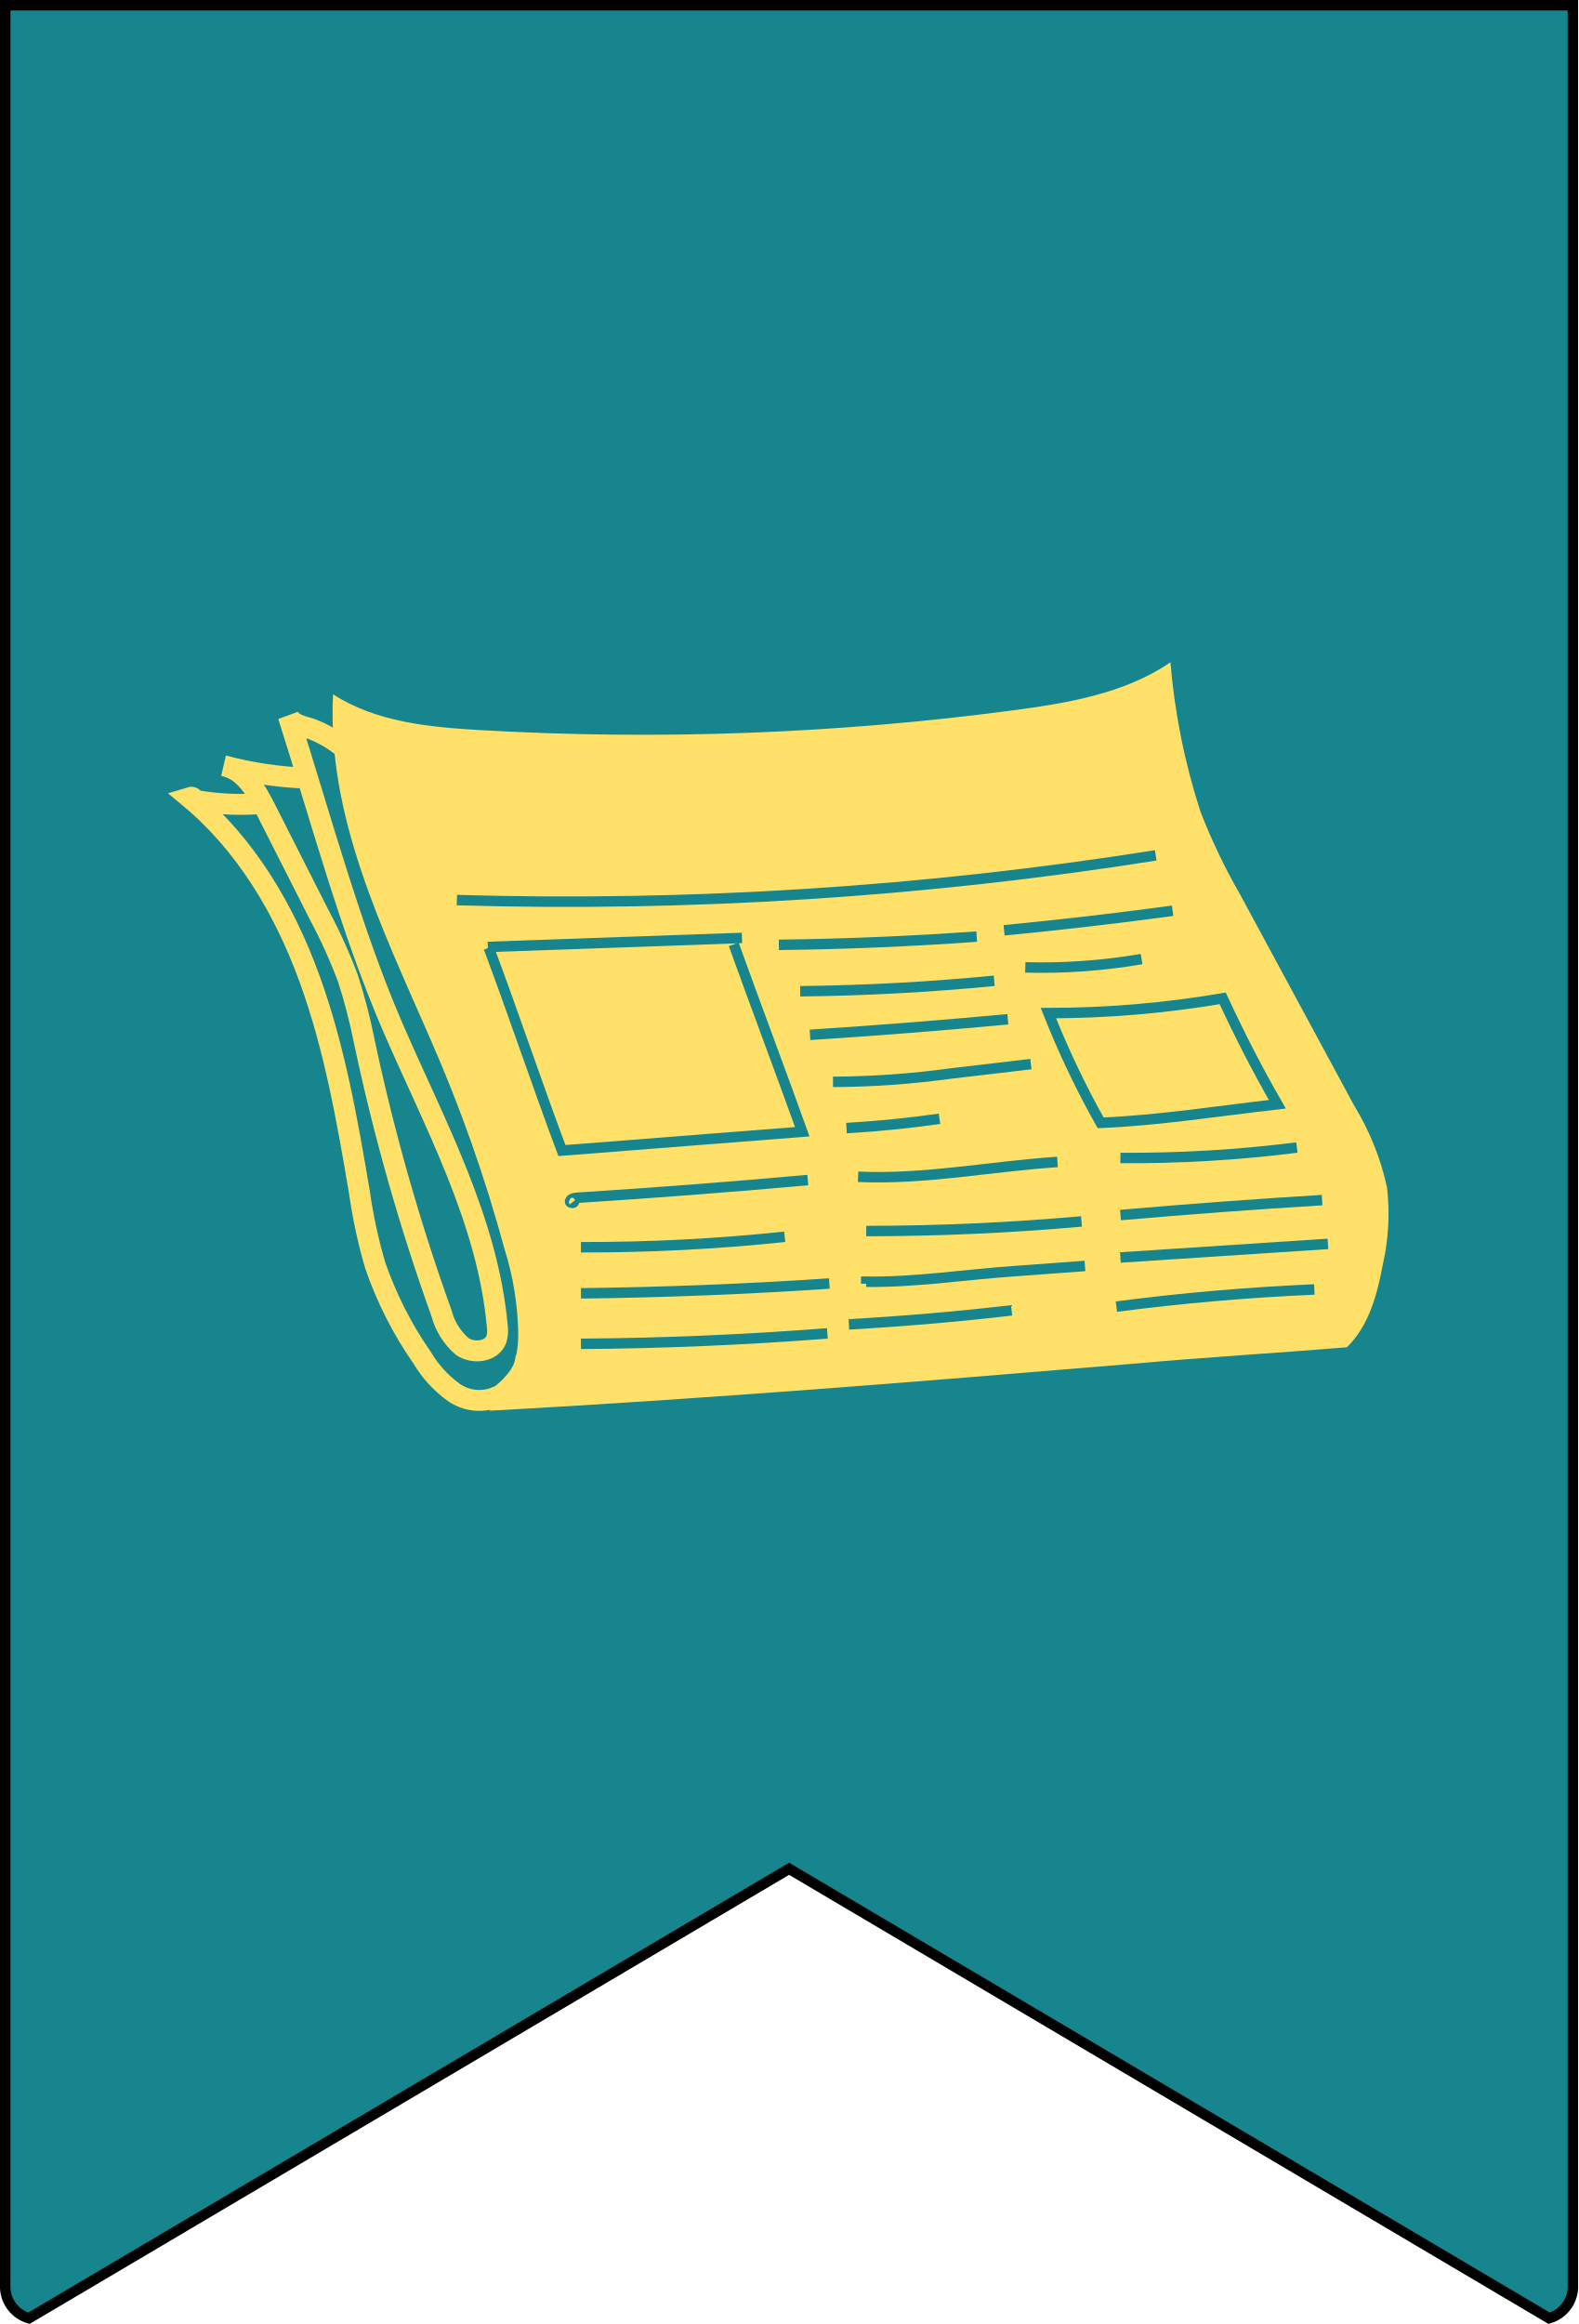
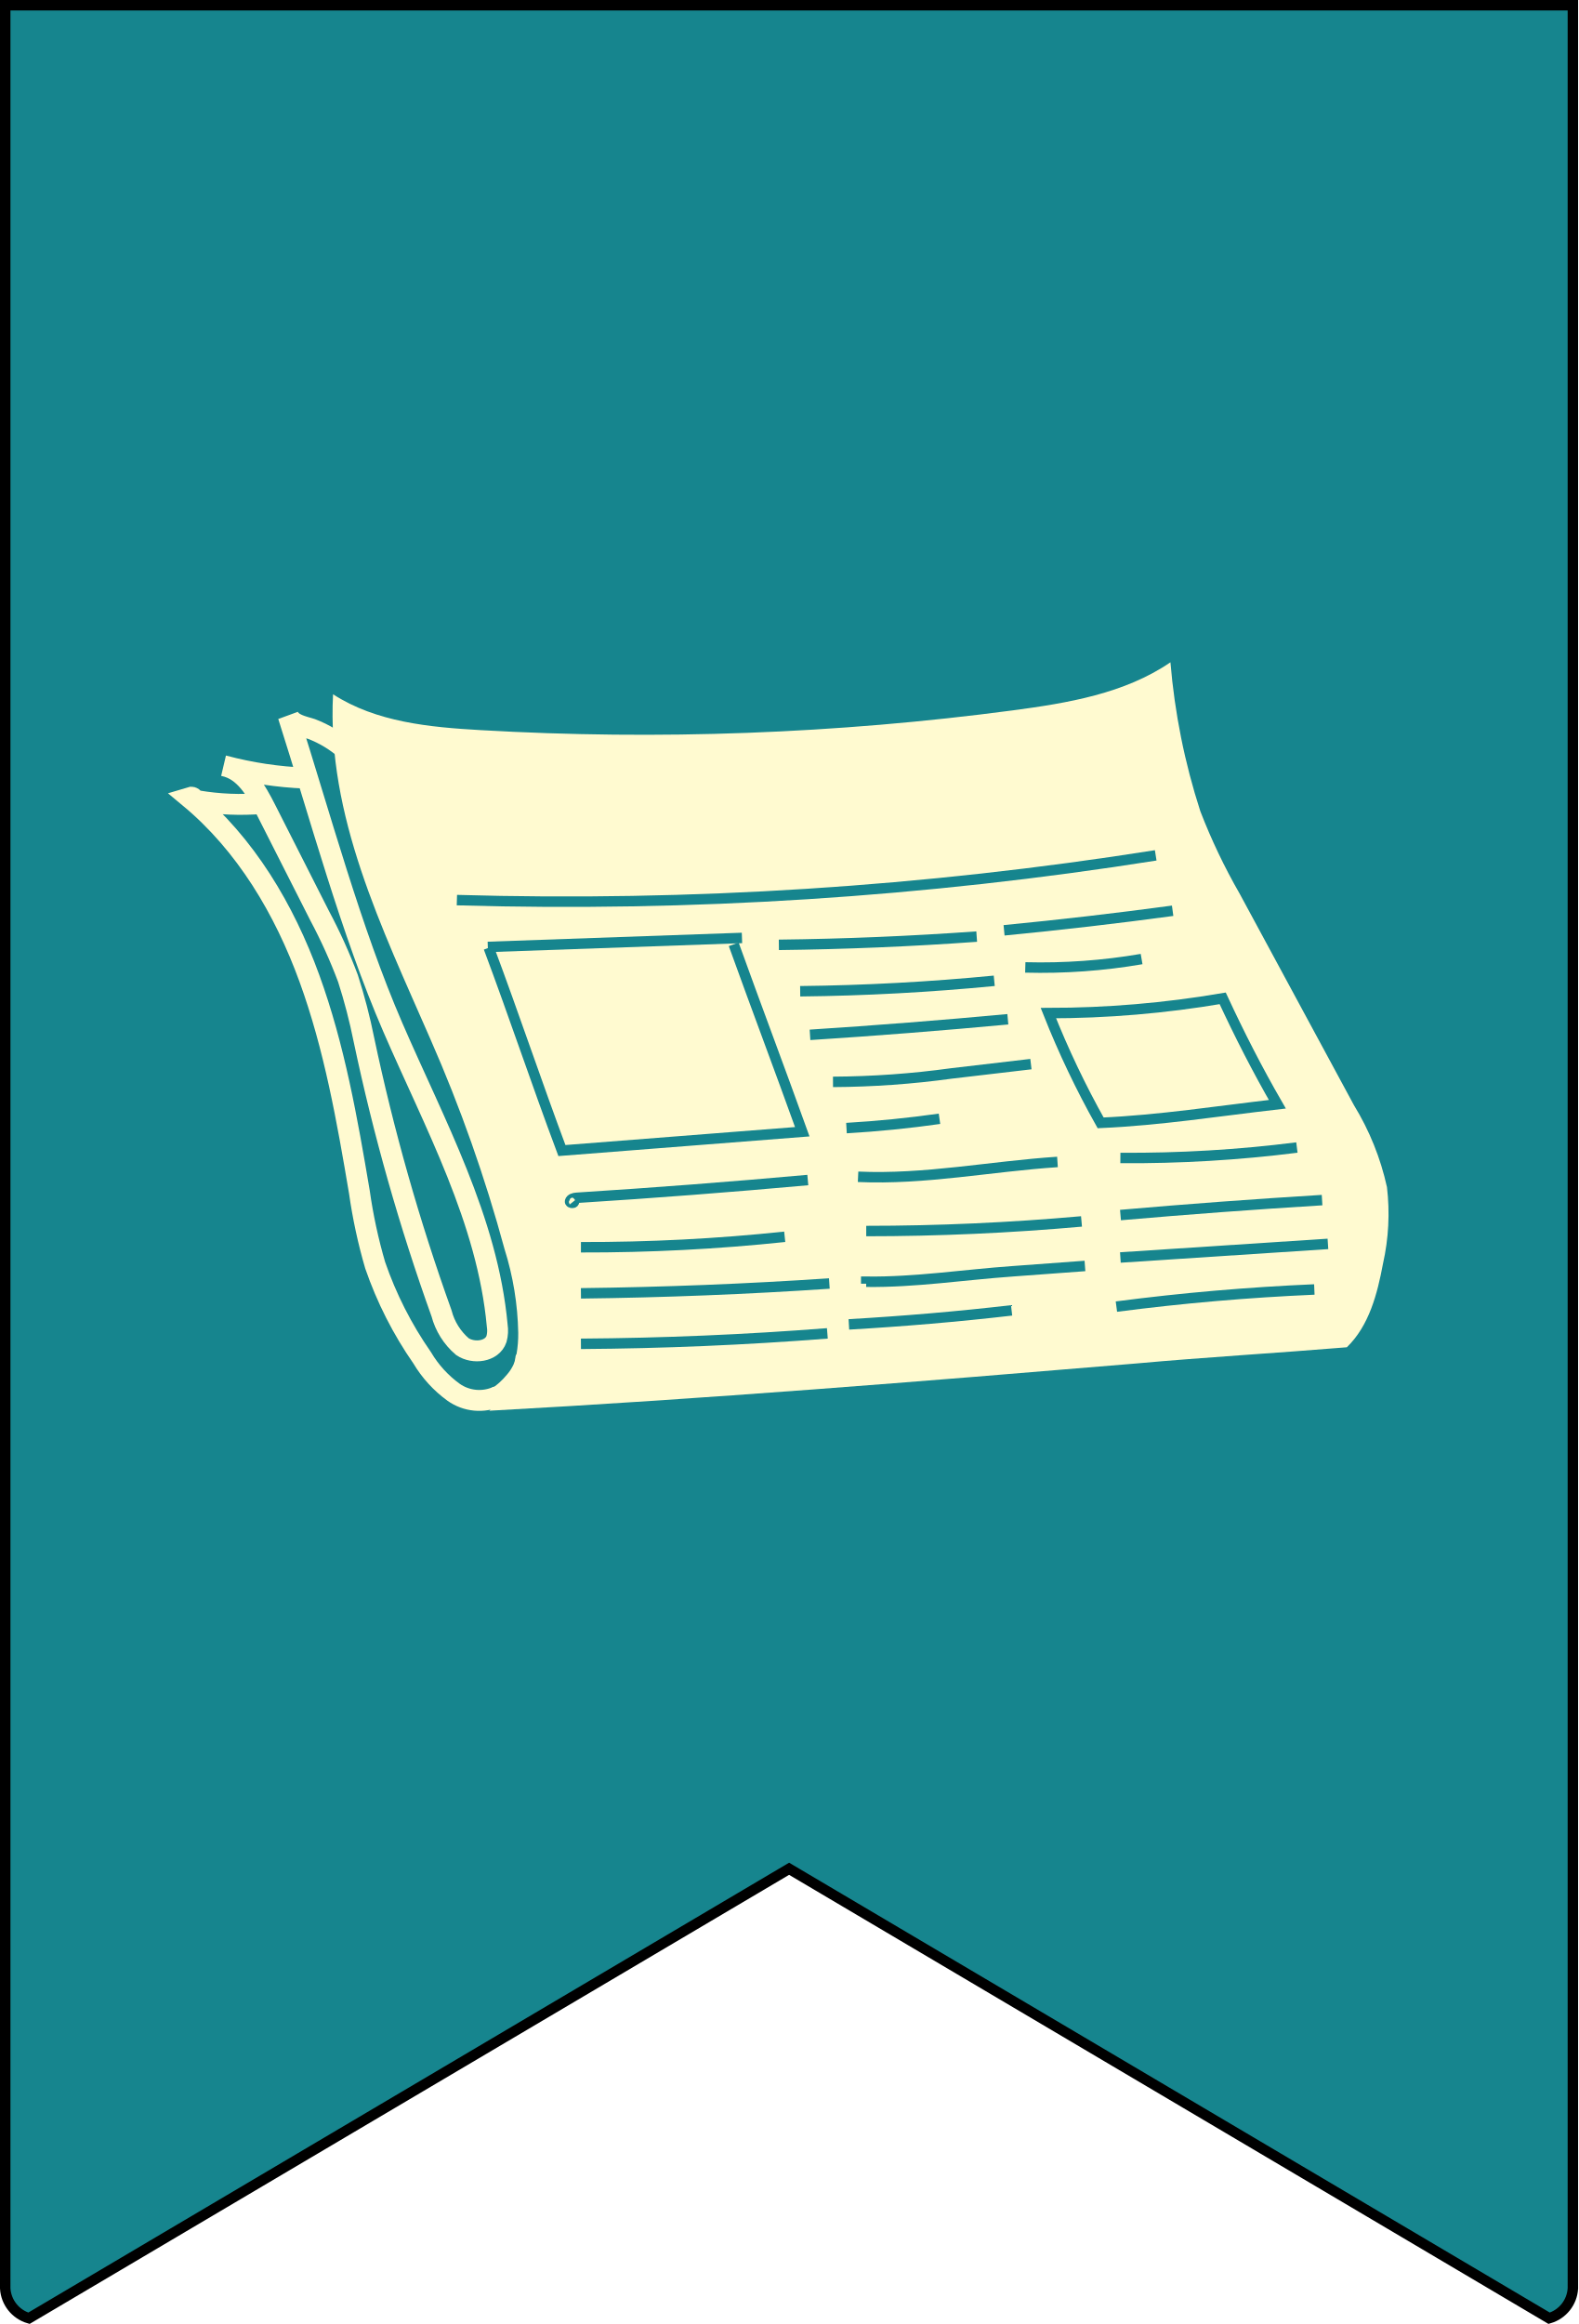
<svg xmlns="http://www.w3.org/2000/svg" viewBox="0 0 151.01 222.33">
  <defs>
-     <style>.cls-1{fill:#16858e;stroke:#000;}.cls-1,.cls-3,.cls-4{stroke-miterlimit:10;}.cls-2{fill:#ffe169;}.cls-3,.cls-4{fill:none;}.cls-3{stroke:#ffe169;stroke-width:2px;}.cls-4{stroke:#16858e;}</style>
+     <style>.cls-1{fill:#16858e;stroke:#000;}.cls-1,.cls-3,.cls-4{stroke-miterlimit:10;}.cls-2{fill:#FFFAD0;}.cls-3,.cls-4{fill:none;}.cls-3{stroke:#FFFAD0;stroke-width:2px;}.cls-4{stroke:#16858e;}</style>
  </defs>
  <g id="Layer_2" data-name="Layer 2">
    <g id="Layer_1-2" data-name="Layer 1">
      <path class="cls-1" d="M2.77,221.78l72.74-43,72.73,43a3.16,3.16,0,0,0,2.27-2.86V.5H.5V218.92A3.16,3.16,0,0,0,2.77,221.78Z" />
      <path class="cls-2" d="M128.88,128.89c2.13-2.06,2.92-5.11,3.46-8a21.76,21.76,0,0,0,.38-7.32,25.48,25.48,0,0,0-3.16-7.84L118.62,85.49a56.86,56.86,0,0,1-3.76-7.88A63.2,63.2,0,0,1,112,63.36c-4.39,3-9.83,3.9-15.09,4.6A269.71,269.71,0,0,1,46,69.85c-4.9-.28-10-.76-14.13-3.43-.61,11.61,4.65,22.29,9.32,33a142.42,142.42,0,0,1,7.09,20.08,28.37,28.37,0,0,1,1.31,8,11.07,11.07,0,0,1-2.76,7.46c20.73-1.13,41.21-2.79,61.89-4.52C115.59,129.82,122,129.46,128.88,128.89Z" />
      <path class="cls-3" d="M33.12,71.74a10.91,10.91,0,0,0-3.31-2c-.85-.27-1.89-.44-2.23-1.26,3.06,9.59,6,20.54,10,29.78s9.08,18.46,10,28.56a3.05,3.05,0,0,1-.07,1.28c-.42,1.22-2.19,1.44-3.26.73a6.27,6.27,0,0,1-2-3.19,199,199,0,0,1-7.43-26.19,53.28,53.28,0,0,0-1.52-5.84,50.37,50.37,0,0,0-2.71-6l-5.17-10.2c-.9-1.77-2-3.74-4-4.15a35.81,35.81,0,0,0,7.84,1.18" />
      <path class="cls-3" d="M47.64,133.58a4.24,4.24,0,0,1-4.24-.39,11,11,0,0,1-3-3.29,36.08,36.08,0,0,1-4.5-8.86,49.87,49.87,0,0,1-1.51-7c-1.17-6.92-2.39-13.87-4.79-20.46S23.52,80.77,18.12,76.29c.44-.14.34.25.79.32a24.84,24.84,0,0,0,6.15.26" />
      <path class="cls-4" d="M43.72,86.11a360.71,360.71,0,0,0,66.87-4.28" />
      <path class="cls-4" d="M46.68,90.59,71,89.73" />
      <path class="cls-4" d="M70.21,90.34c2.24,6.22,4.32,11.7,6.56,17.93l-23,1.8c-2.42-6.46-4.58-12.94-7-19.4" />
      <path class="cls-4" d="M122.23,105.64c-5.67.65-11.21,1.53-16.91,1.78a86.85,86.85,0,0,1-5-10.5A99.42,99.42,0,0,0,117,95.51C118.62,99,120.33,102.35,122.23,105.64Z" />
      <path class="cls-4" d="M74.53,90.39q9.48-.11,18.93-.79" />
      <path class="cls-4" d="M76.57,94.83q9.3-.1,18.57-1" />
      <path class="cls-4" d="M96.08,89q8.08-.78,16.13-1.87" />
      <path class="cls-4" d="M98.11,92.55a56.86,56.86,0,0,0,11.13-.8" />
      <path class="cls-4" d="M77.51,99q9.48-.61,18.93-1.49" />
      <path class="cls-4" d="M79.71,103.5a86.26,86.26,0,0,0,11.35-.81l7.59-.89" />
      <path class="cls-4" d="M81,107.92q4.47-.26,8.9-.89" />
      <path class="cls-4" d="M54.9,114.92c.16.2-.4.22-.35,0s.37-.32.62-.33q11.07-.7,22.13-1.7" />
      <path class="cls-4" d="M55.59,119.32a181.51,181.51,0,0,0,19.5-1" />
      <path class="cls-4" d="M55.59,123.73q11.89-.14,23.77-.94" />
      <path class="cls-4" d="M55.59,128.56q11.8-.08,23.58-1" />
      <path class="cls-4" d="M82.11,112.58c6.37.29,12.71-1,19.08-1.42" />
      <path class="cls-4" d="M82.89,117.77c6.87,0,13.75-.31,20.6-.92" />
      <path class="cls-4" d="M82.89,122.81v-.19c4.68.06,9.35-.67,14-1l6.93-.51" />
      <path class="cls-4" d="M81.23,126.7c5.2-.3,10.4-.74,15.57-1.34" />
      <path class="cls-4" d="M107.21,110.78a127.2,127.2,0,0,0,16.89-1" />
      <path class="cls-4" d="M107.22,116.24q9.63-.84,19.29-1.43" />
      <path class="cls-4" d="M107.21,120.3,127.07,119" />
      <path class="cls-4" d="M106.83,125q9.44-1.23,18.94-1.64" />
      <path class="cls-2" d="M47.5,133.75a8,8,0,0,0,1.82-1.61,4.1,4.1,0,0,0,1-2.27.5.5,0,0,0-1,0,2.22,2.22,0,0,1-.27.85,3.89,3.89,0,0,1-.56.81A6.82,6.82,0,0,1,47,132.88a.52.52,0,0,0-.18.69.52.52,0,0,0,.69.18Z" />
      <path class="cls-2" d="M48.26,134.2l.42-.2-.12.05a6.28,6.28,0,0,1,.73-.25.5.5,0,0,0,.3-.23.5.5,0,0,0-.56-.73,6.19,6.19,0,0,0-1.28.5.5.5,0,1,0,.51.86Z" />
      <path class="cls-2" d="M47.39,133.65a.5.5,0,0,0,0-1,.5.5,0,0,0,0,1Z" />
    </g>
  </g>
</svg>
